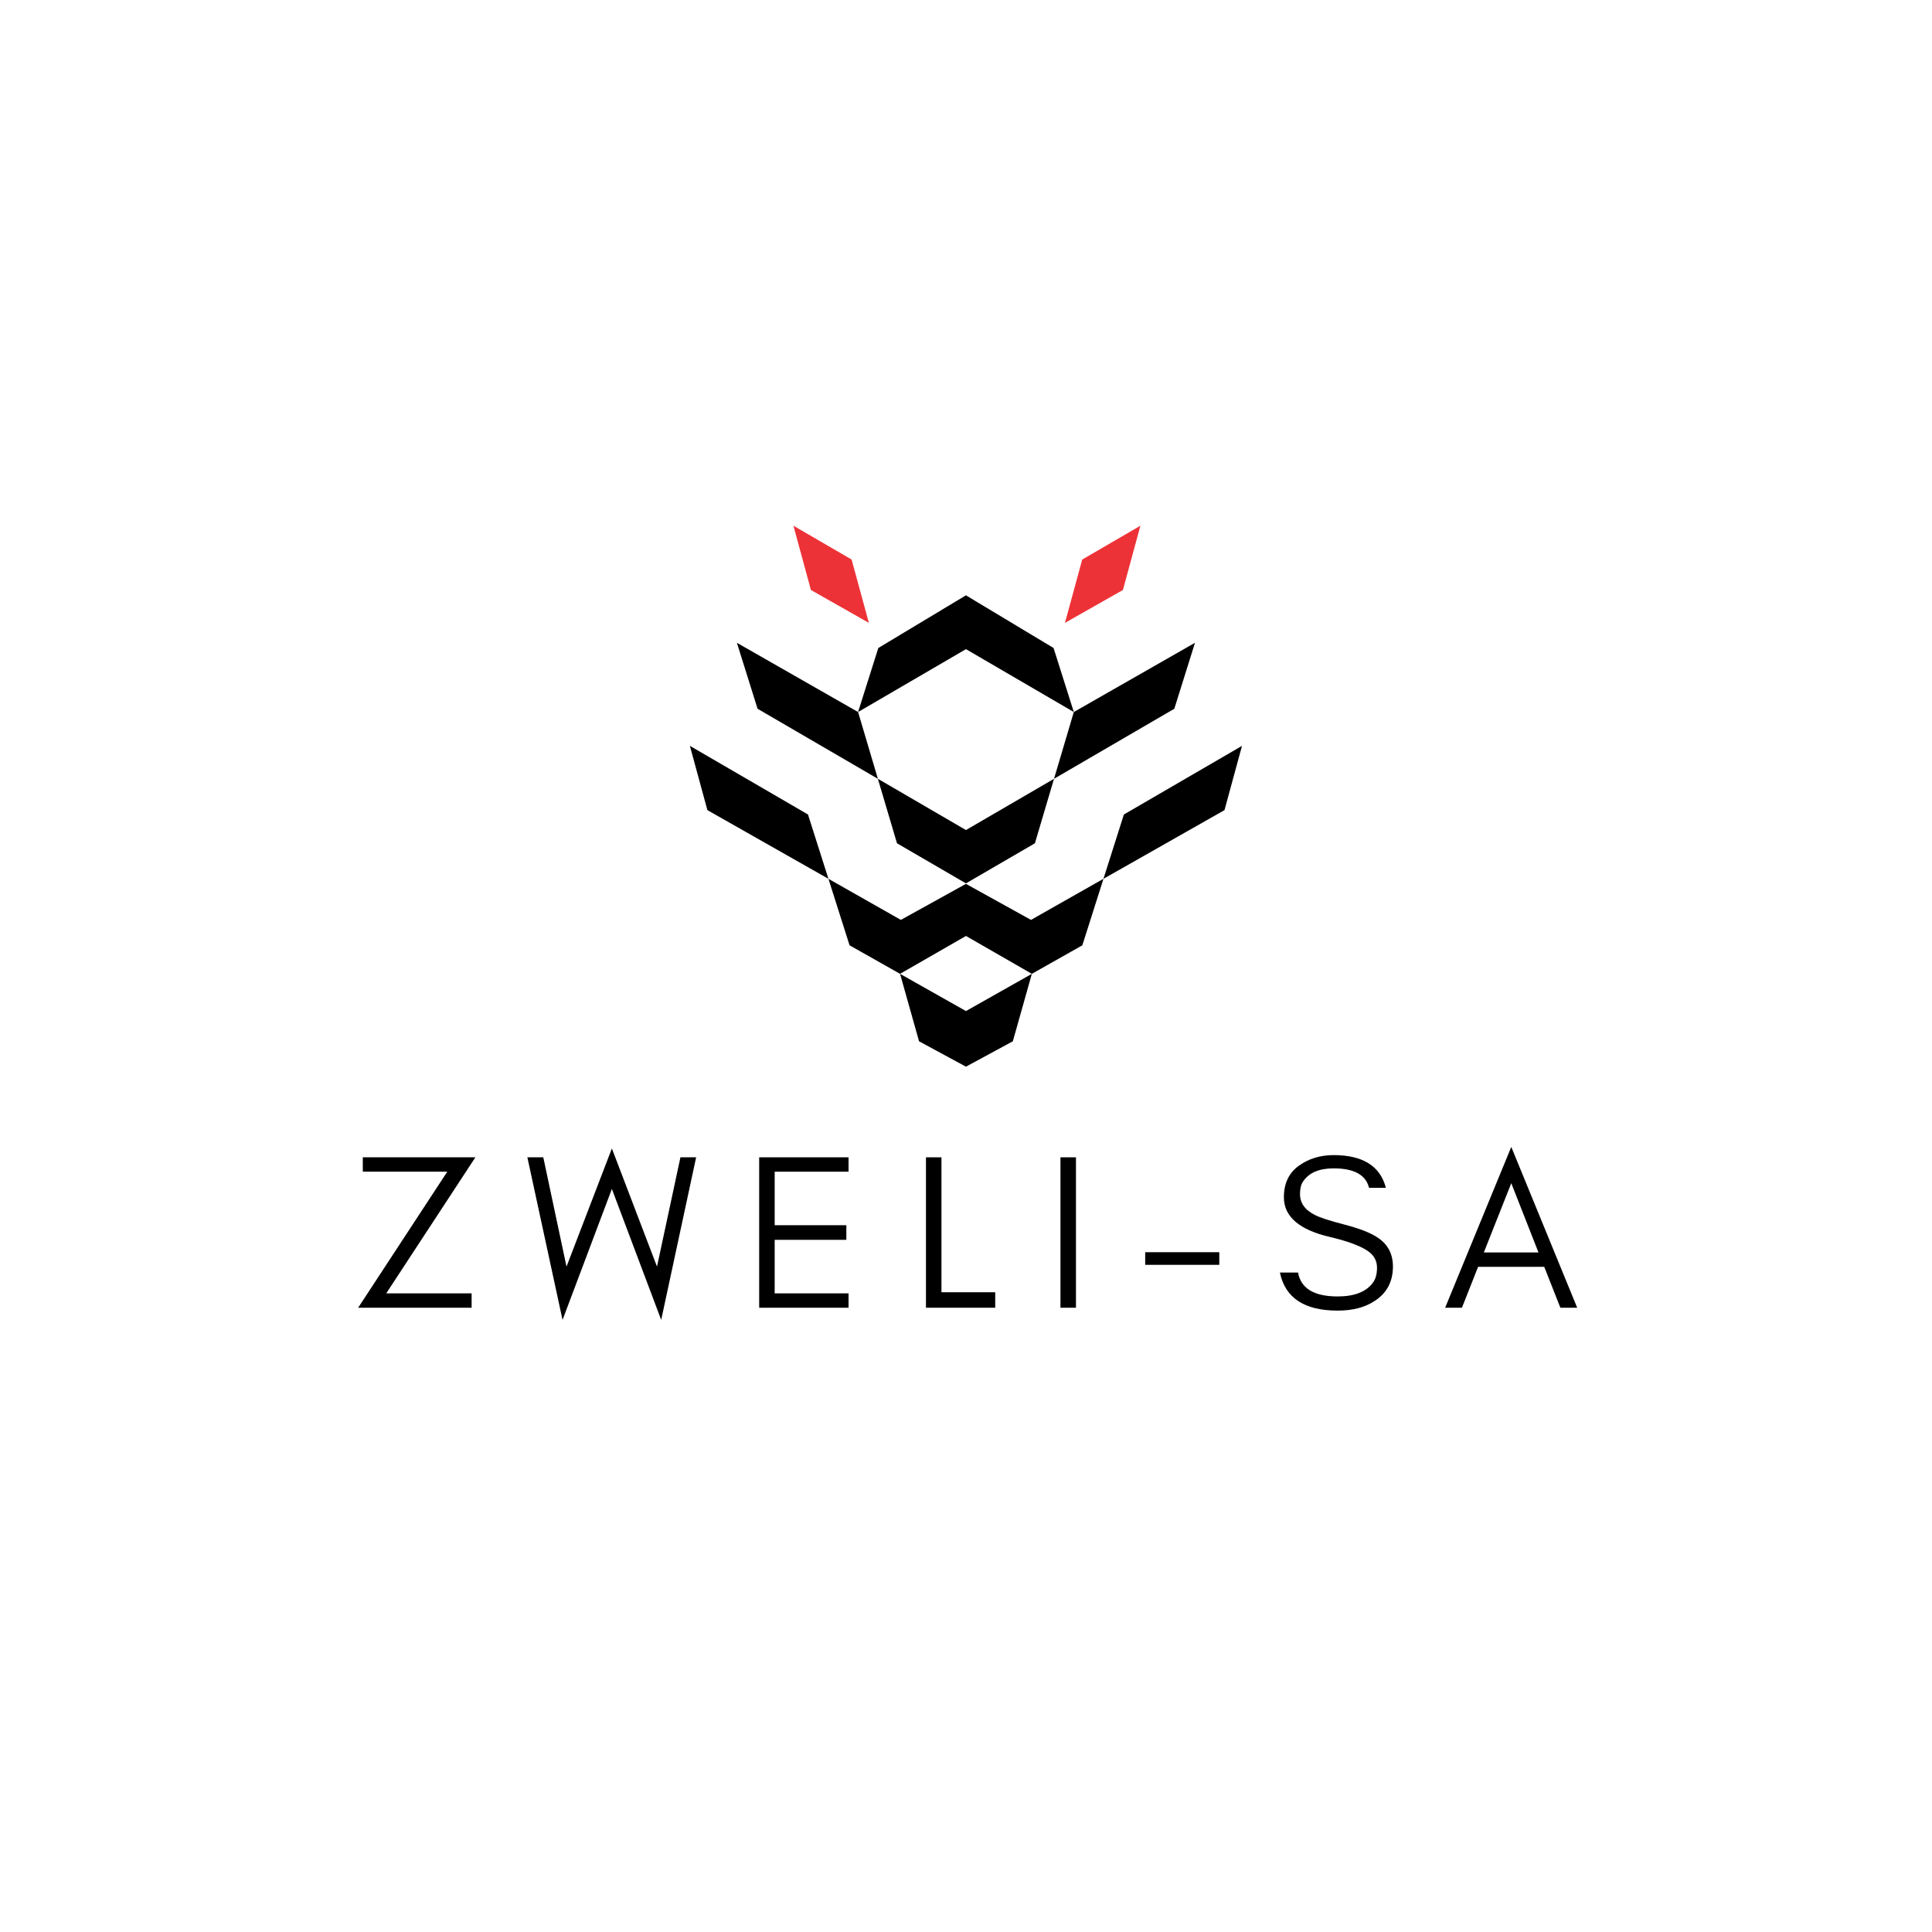
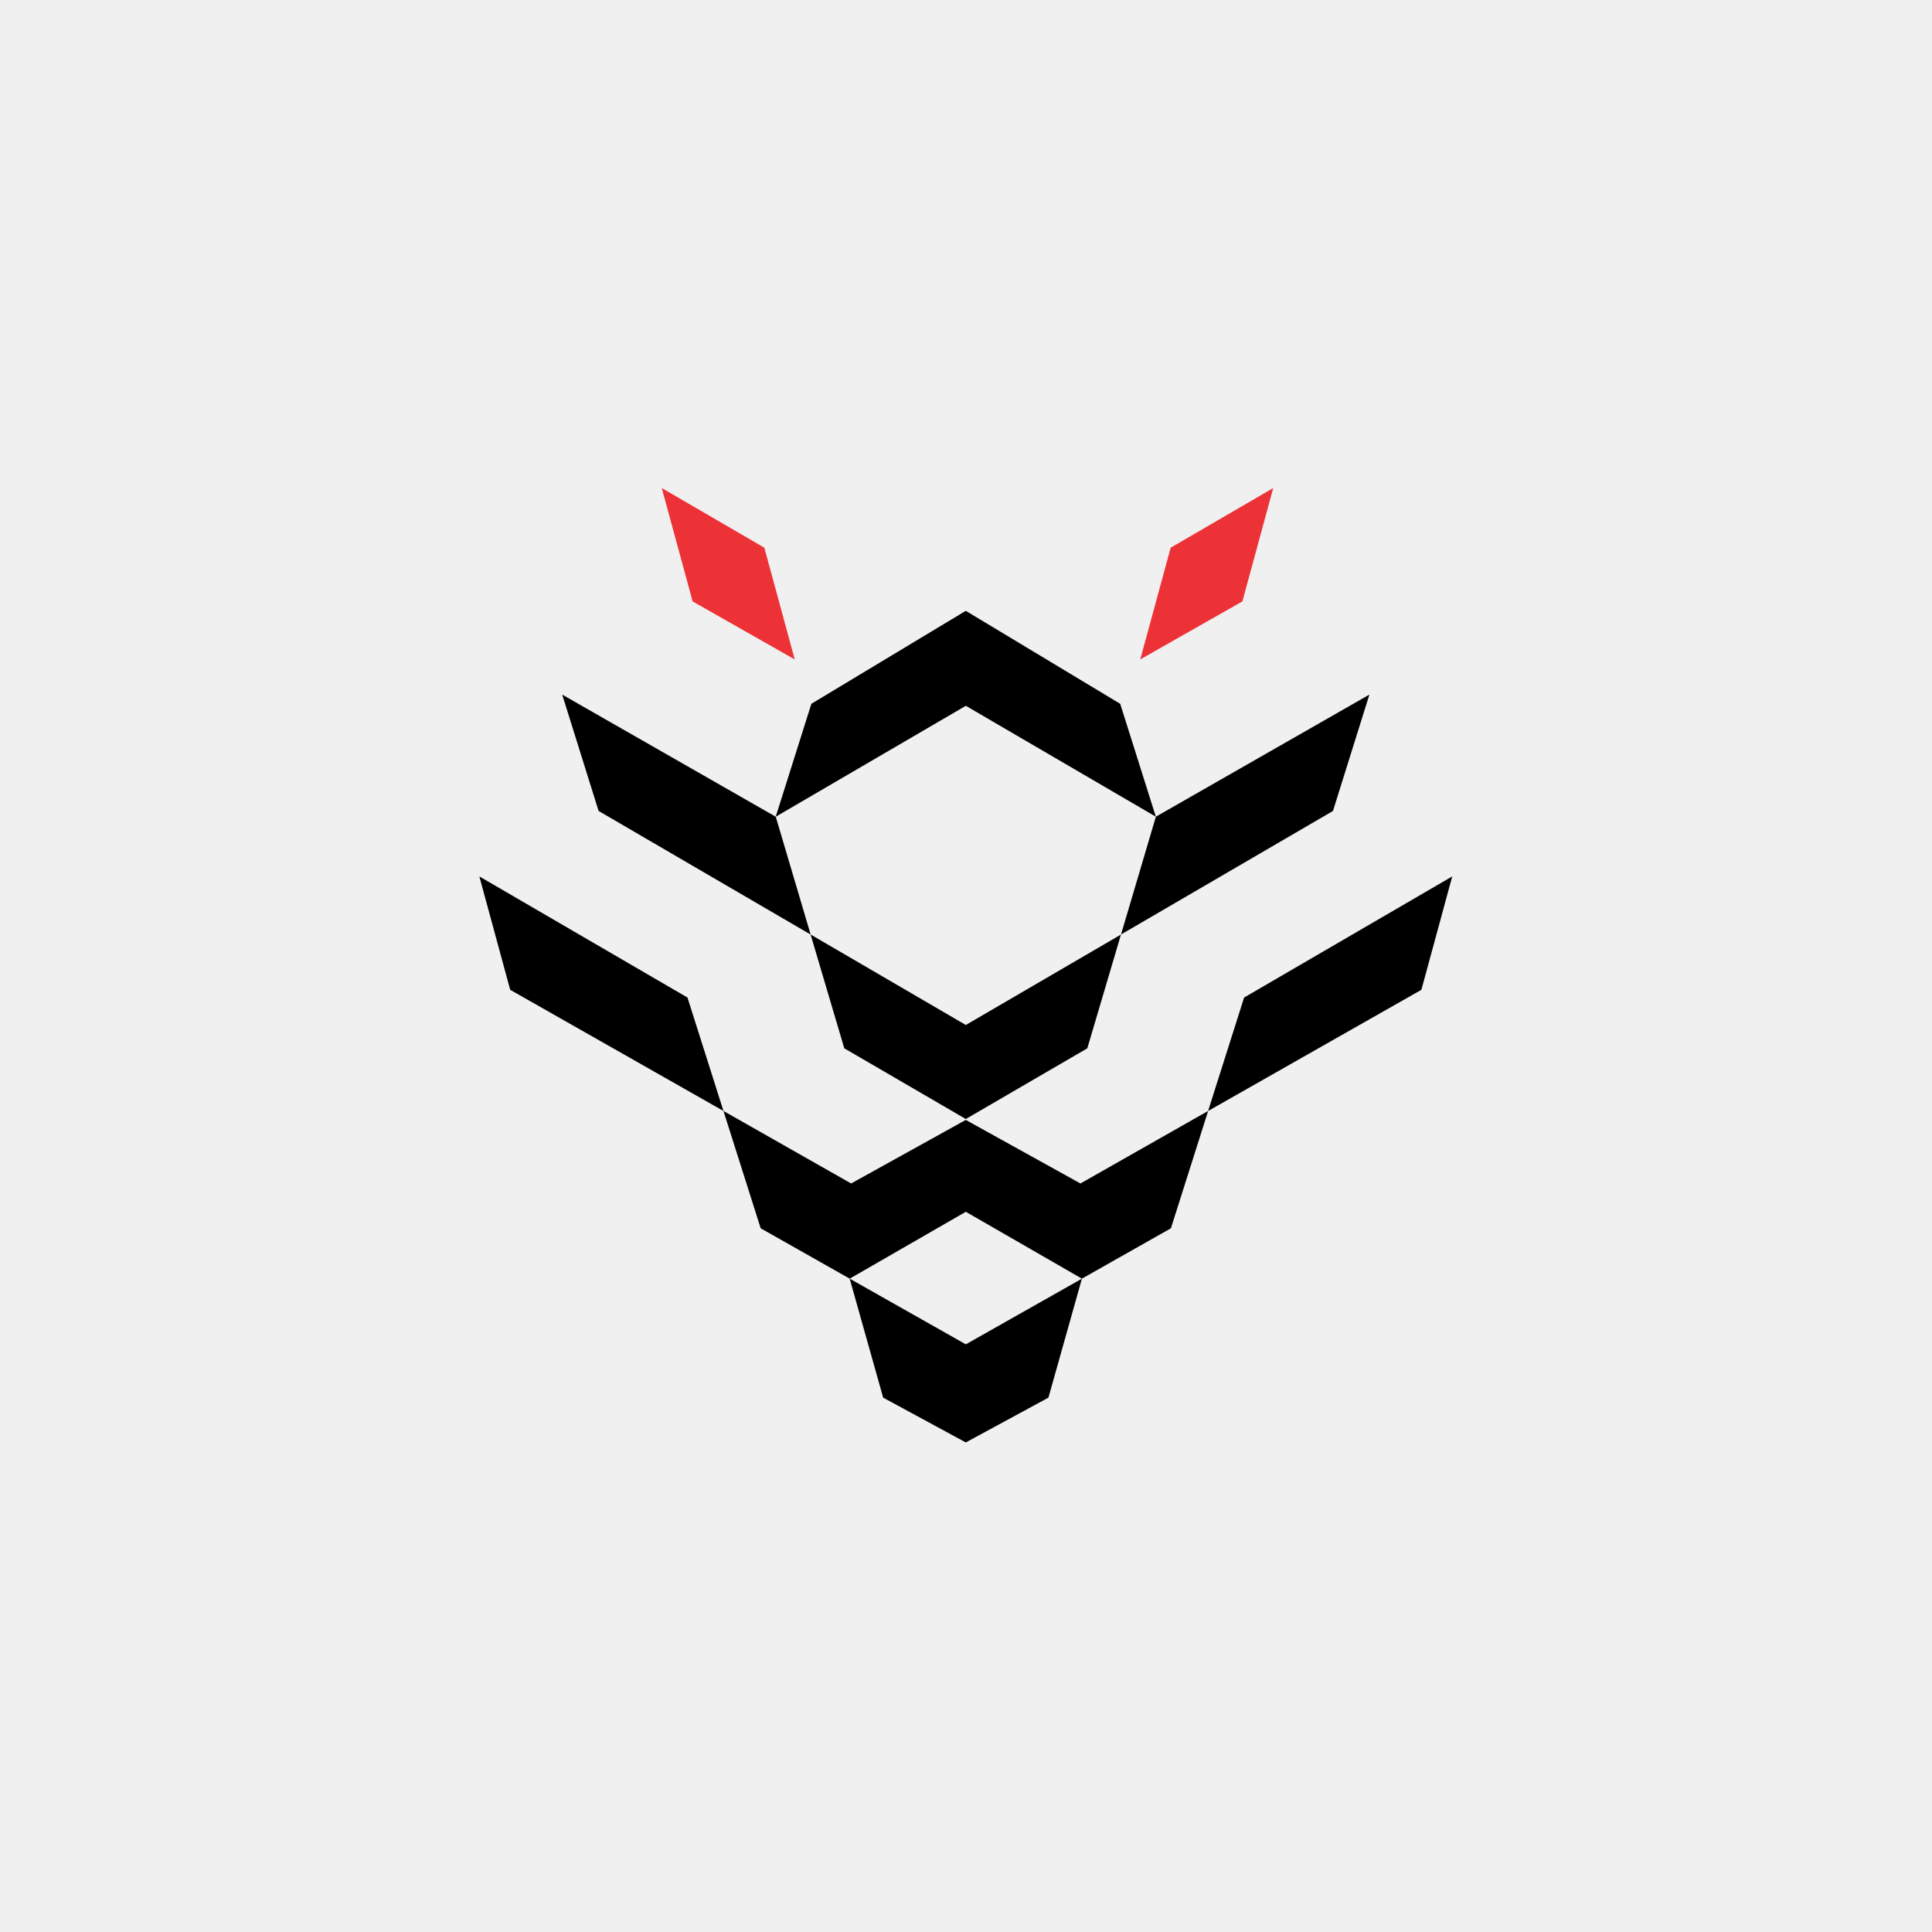
<svg xmlns="http://www.w3.org/2000/svg" width="375" viewBox="0 0 375 375" height="375" version="1.0">
  <defs>
    <clipPath id="a">
-       <path d="M 133.867 115 L 241.117 115 L 241.117 207.039 L 133.867 207.039 Z M 133.867 115" />
+       <path d="M 93 118 L 281.965 118 L 281.965 279.973 L 93 279.973 Z M 93 118" />
    </clipPath>
    <clipPath id="b">
-       <path d="M 206 102.039 L 222 102.039 L 222 121 L 206 121 Z M 206 102.039" />
+       <path d="M 221 94.723 L 248 94.723 L 248 128 L 221 128 Z M 221 94.723" />
    </clipPath>
    <clipPath id="c">
-       <path d="M 154 102.039 L 169 102.039 L 169 121 L 154 121 Z M 154 102.039" />
+       <path d="M 128 94.723 L 155 94.723 L 155 128 L 128 128 Z M 128 94.723" />
    </clipPath>
  </defs>
-   <path fill="#FFF" d="M-37.5 -37.5H412.5V412.5H-37.5z" />
-   <path fill="#FFF" d="M-37.5 -37.5H412.5V412.5H-37.5z" />
-   <path fill="#FFF" d="M-37.5 -37.5H412.5V412.5H-37.5z" />
  <g clip-path="url(#a)">
-     <path d="M 187.492 207.039 L 196.59 202.113 L 200.281 189.02 L 210.082 183.484 L 214.184 170.574 L 237.672 157.246 L 241.074 144.77 L 218.145 158.094 L 214.18 170.574 L 200.117 178.551 L 187.488 171.559 L 174.855 178.551 L 160.797 170.574 L 156.832 158.094 L 133.906 144.77 L 137.305 157.246 L 160.797 170.574 L 164.898 183.484 L 174.699 189.02 L 178.387 202.113 L 187.488 207.039 Z M 174.699 189.023 L 187.492 196.246 L 200.281 189.023 L 187.492 181.668 Z M 187.492 171.461 L 200.875 163.68 L 204.582 151.164 L 227.934 137.57 L 231.945 124.766 L 208.426 138.203 L 204.496 125.777 L 187.488 115.551 L 170.48 125.777 L 166.551 138.203 L 143.031 124.766 L 147.043 137.57 L 170.395 151.164 L 174.105 163.68 L 187.488 171.461 Z M 187.492 126 L 208.426 138.203 L 204.586 151.164 L 187.492 161.113 L 170.398 151.164 L 166.555 138.203 Z M 187.492 126" fill-rule="evenodd" />
+     <path d="M 187.465 279.973 L 203.5 271.281 L 210 248.184 L 227.273 238.41 L 234.5 215.637 L 275.891 192.121 L 281.879 170.113 L 241.48 193.621 L 234.492 215.637 L 209.711 229.711 L 187.457 217.375 L 165.203 229.711 L 140.422 215.637 L 133.438 193.621 L 93.043 170.113 L 99.027 192.121 L 140.422 215.637 L 147.648 238.41 L 164.922 248.184 L 171.422 271.281 L 187.457 279.973 Z M 164.926 248.188 L 187.465 260.934 L 210 248.188 L 187.465 235.207 Z M 187.465 217.199 L 211.047 203.477 L 217.578 181.391 L 258.73 157.406 L 265.797 134.82 L 224.348 158.523 L 217.43 136.605 L 187.457 118.562 L 157.488 136.605 L 150.566 158.523 L 109.121 134.82 L 116.188 157.406 L 157.336 181.391 L 163.875 203.477 L 187.457 217.199 Z M 187.465 136.996 L 224.355 158.523 L 217.586 181.391 L 187.465 198.949 L 157.344 181.391 L 150.574 158.523 Z M 187.465 136.996" fill-rule="evenodd" />
  </g>
  <g clip-path="url(#b)">
-     <path fill="#ED3237" d="M 210.059 108.605 L 206.707 120.898 L 217.957 114.516 L 221.355 102.039 Z M 210.059 108.605" fill-rule="evenodd" />
+     <path fill="#ED3237" d="M 227.227 106.309 L 221.324 127.992 L 241.148 116.734 L 247.137 94.723 Z M 227.227 106.309" fill-rule="evenodd" />
  </g>
  <g clip-path="url(#c)">
-     <path fill="#ED3237" d="M 165.297 108.605 L 168.648 120.898 L 157.398 114.516 L 154 102.039 Z M 165.297 108.605" fill-rule="evenodd" />
-   </g>
-   <g>
-     <g>
-       <g>
-         <path d="M 6.527 -2.789 L 23.828 -29.195 L 1.977 -29.195 L 1.977 -26.406 L 18.375 -26.406 L 1.074 0 L 23.098 0 L 23.098 -2.789 Z M 6.527 -2.789" transform="translate(68.442 253.83)" />
-       </g>
-     </g>
-   </g>
-   <g>
-     <g>
-       <g>
-         <path d="M 26.406 2.363 L 33.188 -29.195 L 30.141 -29.195 L 25.59 -7.984 L 16.832 -30.914 L 8.027 -7.984 L 3.52 -29.195 L 0.43 -29.195 L 7.258 2.363 L 16.832 -23.055 Z M 26.406 2.363" transform="translate(101.932 253.83)" />
-       </g>
-     </g>
-   </g>
-   <g>
-     <g>
-       <g>
-         <path d="M 20.566 0 L 20.566 -2.789 L 6.227 -2.789 L 6.227 -13.18 L 20.137 -13.18 L 20.137 -16.016 L 6.227 -16.016 L 6.227 -26.406 L 20.566 -26.406 L 20.566 -29.195 L 3.219 -29.195 L 3.219 0 Z M 20.566 0" transform="translate(144.137 253.83)" />
-       </g>
-     </g>
-   </g>
-   <g>
-     <g>
-       <g>
-         <path d="M 6.227 -3.004 L 6.227 -29.195 L 3.219 -29.195 L 3.219 0 L 16.66 0 L 16.66 -3.004 Z M 6.227 -3.004" transform="translate(176.51 253.83)" />
-       </g>
-     </g>
-   </g>
-   <g>
-     <g>
-       <g>
-         <path d="M 6.227 0 L 6.227 -29.195 L 3.219 -29.195 L 3.219 0 Z M 6.227 0" transform="translate(202.615 253.83)" />
-       </g>
-     </g>
-   </g>
-   <g>
-     <g>
-       <g>
-         <path d="M 16.016 -8.328 L 16.016 -10.777 L 1.633 -10.777 L 1.633 -8.328 Z M 16.016 -8.328" transform="translate(220.648 253.83)" />
-       </g>
-     </g>
-   </g>
-   <g>
-     <g>
-       <g>
-         <path d="M 11.293 -13.738 C 15.07 -12.836 17.648 -11.852 19.02 -10.734 C 19.965 -9.961 20.438 -8.973 20.438 -7.77 C 20.438 -6.57 20.18 -5.582 19.664 -4.895 C 18.375 -3.09 16.059 -2.191 12.793 -2.191 C 8.242 -2.191 5.668 -3.734 5.109 -6.828 L 1.59 -6.828 C 2.617 -1.891 6.355 0.559 12.793 0.559 C 15.672 0.559 18.074 -0.043 20.008 -1.332 C 22.328 -2.832 23.527 -5.066 23.527 -7.984 C 23.527 -10.391 22.586 -12.238 20.695 -13.523 C 19.363 -14.469 17.219 -15.328 14.254 -16.102 C 11.25 -16.875 9.316 -17.52 8.414 -17.988 C 6.441 -18.977 5.453 -20.352 5.496 -22.156 C 5.496 -23.098 5.668 -23.914 6.098 -24.516 C 7.215 -26.191 9.188 -27.051 12.023 -27.051 C 16.016 -27.051 18.289 -25.762 18.891 -23.27 L 22.156 -23.27 C 21.082 -27.48 17.688 -29.625 12.023 -29.625 C 9.445 -29.625 7.172 -28.938 5.281 -27.566 C 3.348 -26.191 2.363 -24.172 2.363 -21.426 C 2.363 -17.688 5.367 -15.113 11.293 -13.738 Z M 11.293 -13.738" transform="translate(246.839 253.83)" />
-       </g>
-     </g>
-   </g>
-   <g>
-     <g>
-       <g>
-         <path d="M 7.941 -10.734 L 13.266 -24.172 L 18.547 -10.734 Z M 26.062 0 L 13.266 -31.215 L 0.43 0 L 3.691 0 L 6.828 -7.941 L 19.664 -7.941 L 22.797 0 Z M 26.062 0" transform="translate(280.071 253.83)" />
-       </g>
-     </g>
+     <path fill="#ED3237" d="M 148.359 106.309 L 154.258 127.992 L 134.438 116.734 L 128.445 94.723 Z M 148.359 106.309" fill-rule="evenodd" />
  </g>
</svg>
